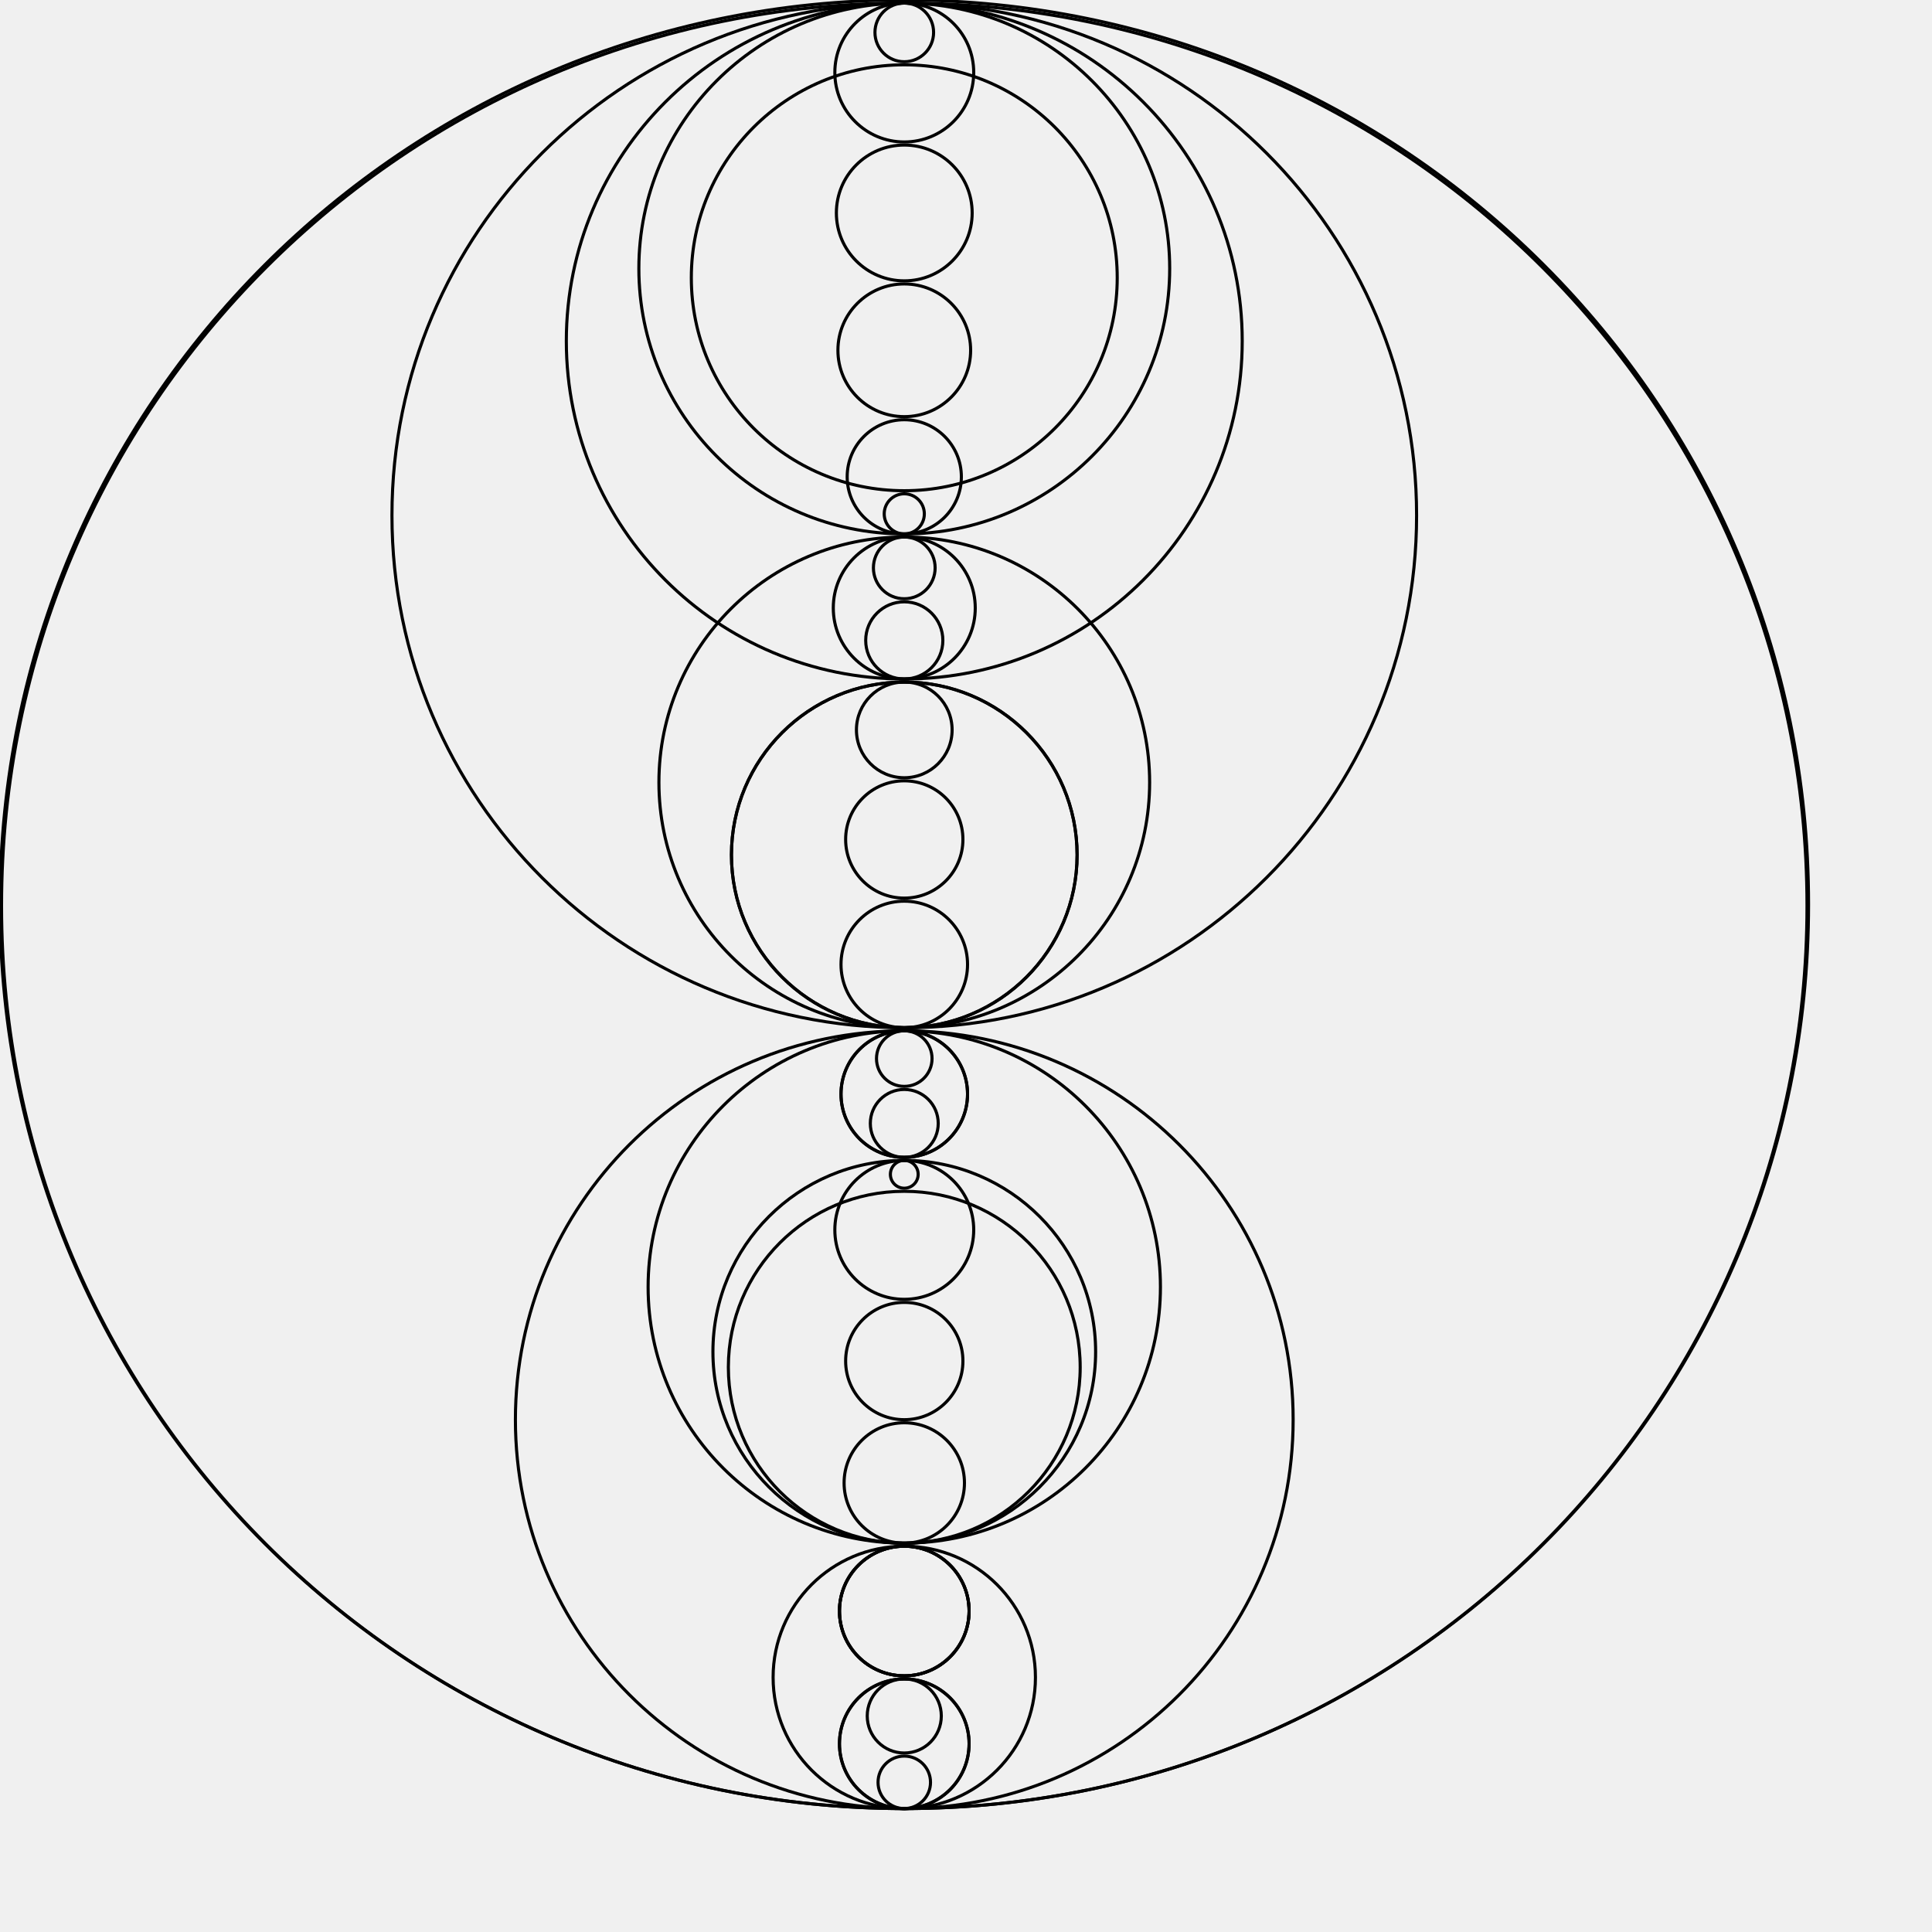
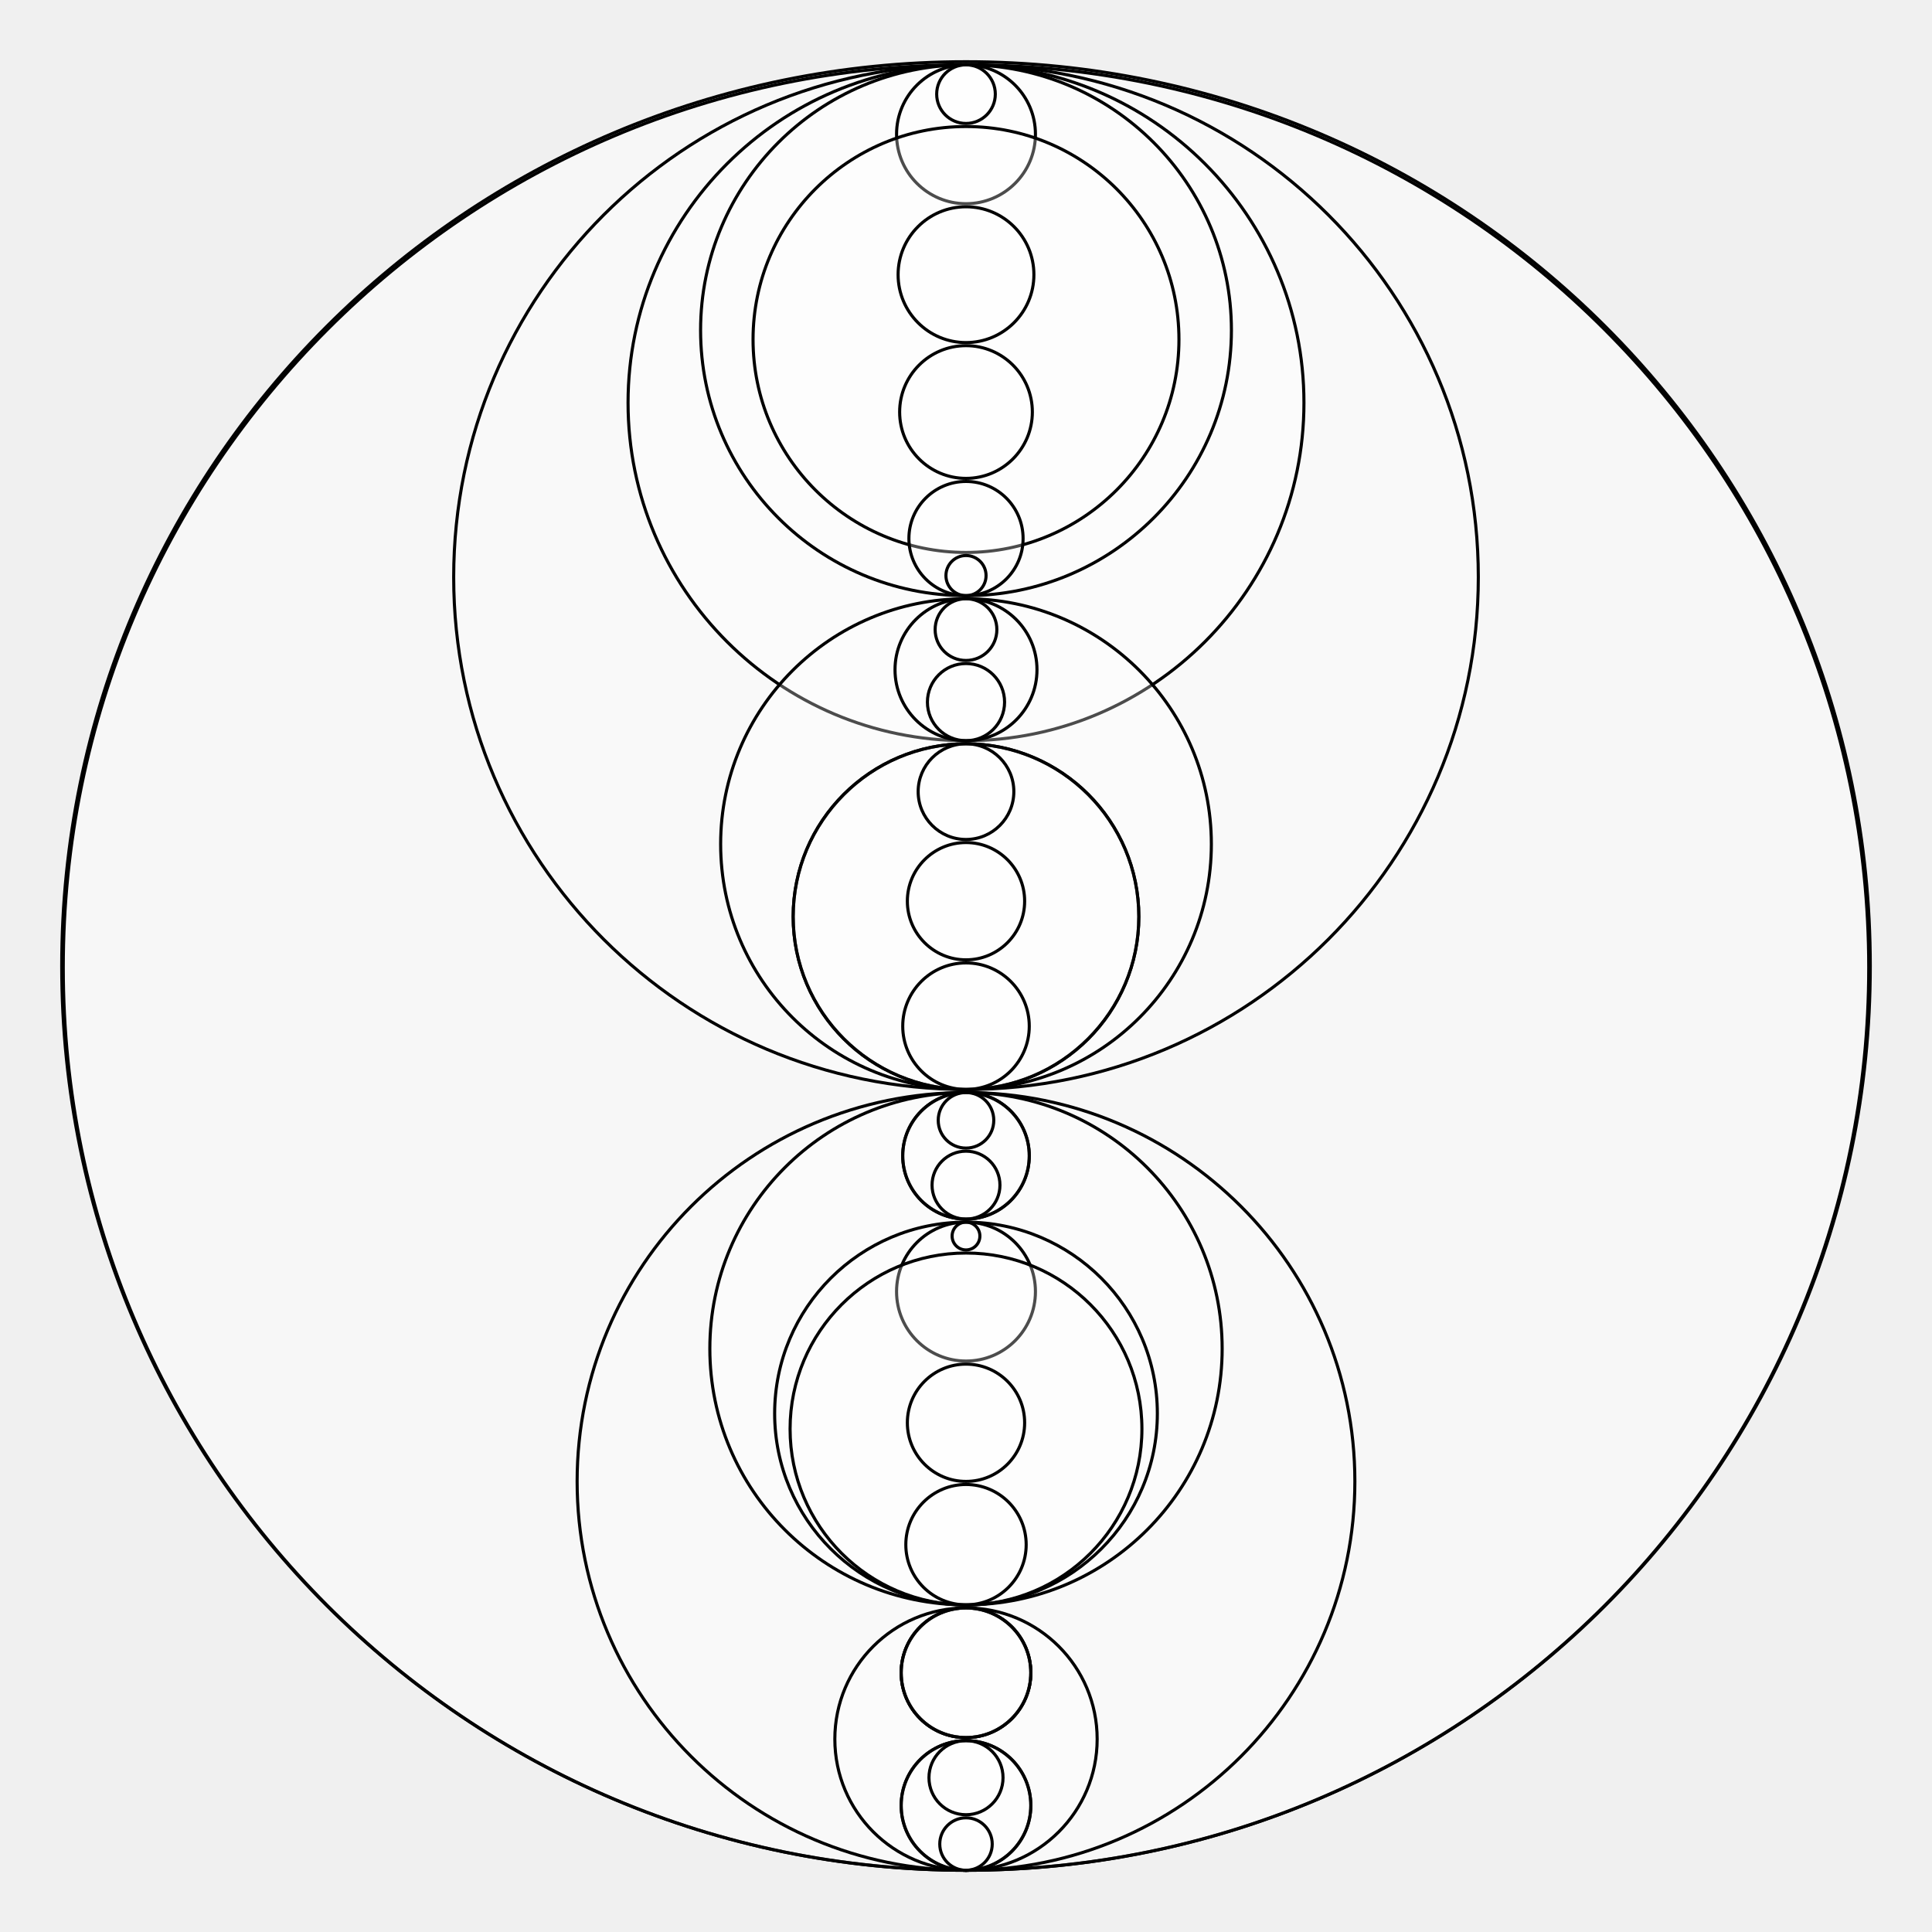
<svg xmlns="http://www.w3.org/2000/svg" width="313" height="313" viewBox="0 0 626 626">
-   <g transform="translate(293 400)">
-     <circle style="fill:none;stroke:black;stroke-width:1px" cy="-107" cx="0" r="293" />
-     <circle style="fill:none;stroke:black;stroke-width:1px" cy="-106.5" cx="0" r="292.5" />
-     <circle style="fill:none;stroke:black;stroke-width:1px" cy="-233" cx="0" r="166" />
-     <circle style="fill:none;stroke:black;stroke-width:1px" cy="-289.5" cx="0" r="109.5" />
-     <circle style="fill:none;stroke:black;stroke-width:1px" cy="-313" cx="0" r="86" />
-     <circle style="fill:none;stroke:black;stroke-width:1px" cy="-376.5" cx="0" r="22.5" />
-     <circle style="fill:none;stroke:black;stroke-width:1px" cy="-389.5" cx="0" r="9.5" />
-     <circle style="fill:none;stroke:black;stroke-width:1px" cy="-310" cx="0" r="69" />
-     <circle style="fill:none;stroke:black;stroke-width:1px" cy="-331" cx="0" r="22" />
-     <circle style="fill:none;stroke:black;stroke-width:1px" cy="-286.5" cx="0" r="21.5" />
-     <circle style="fill:none;stroke:black;stroke-width:1px" cy="-245.5" cx="0" r="18.5" />
-     <circle style="fill:none;stroke:black;stroke-width:1px" cy="-233.5" cx="0" r="6.5" />
-     <circle style="fill:none;stroke:black;stroke-width:1px" cy="-146.5" cx="0" r="79.5" />
-     <circle style="fill:none;stroke:black;stroke-width:1px" cy="-203" cx="0" r="23" />
-     <circle style="fill:none;stroke:black;stroke-width:1px" cy="-216" cx="0" r="10" />
-     <circle style="fill:none;stroke:black;stroke-width:1px" cy="-192.5" cx="0" r="12.5" />
-     <circle style="fill:none;stroke:black;stroke-width:1px" cy="-123" cx="0" r="56" />
-     <circle style="fill:none;stroke:black;stroke-width:1px" cy="-123" cx="0" r="56" />
-     <circle style="fill:none;stroke:black;stroke-width:1px" cy="-163.5" cx="0" r="15.5" />
-     <circle style="fill:none;stroke:black;stroke-width:1px" cy="-128" cx="0" r="19" />
-     <circle style="fill:none;stroke:black;stroke-width:1px" cy="-87.5" cx="0" r="20.5" />
-     <circle style="fill:none;stroke:black;stroke-width:1px" cy="60" cx="0" r="126" />
-     <circle style="fill:none;stroke:black;stroke-width:1px" cy="17" cx="0" r="83" />
-     <circle style="fill:none;stroke:black;stroke-width:1px" cy="-45.5" cx="0" r="20.5" />
-     <circle style="fill:none;stroke:black;stroke-width:1px" cy="-45.5" cx="0" r="20.5" />
-     <circle style="fill:none;stroke:black;stroke-width:1px" cy="-57" cx="0" r="9" />
-     <circle style="fill:none;stroke:black;stroke-width:1px" cy="-36" cx="0" r="11" />
-     <circle style="fill:none;stroke:black;stroke-width:1px" cy="38" cx="0" r="62" />
-     <circle style="fill:none;stroke:black;stroke-width:1px" cy="-1.5" cx="0" r="22.5" />
-     <circle style="fill:none;stroke:black;stroke-width:1px" cy="-19.5" cx="0" r="4.5" />
-     <circle style="fill:none;stroke:black;stroke-width:1px" cy="43" cx="0" r="57" />
-     <circle style="fill:none;stroke:black;stroke-width:1px" cy="41" cx="0" r="19" />
-     <circle style="fill:none;stroke:black;stroke-width:1px" cy="80.5" cx="0" r="19.5" />
-     <circle style="fill:none;stroke:black;stroke-width:1px" cy="143.5" cx="0" r="42.5" />
-     <circle style="fill:none;stroke:black;stroke-width:1px" cy="122" cx="0" r="21" />
-     <circle style="fill:none;stroke:black;stroke-width:1px" cy="122" cx="0" r="21" />
-     <circle style="fill:none;stroke:black;stroke-width:1px" cy="122" cx="0" r="21" />
-     <circle style="fill:none;stroke:black;stroke-width:1px" cy="165" cx="0" r="21" />
-     <circle style="fill:none;stroke:black;stroke-width:1px" cy="165" cx="0" r="21" />
-     <circle style="fill:none;stroke:black;stroke-width:1px" cy="156" cx="0" r="12" />
-     <circle style="fill:none;stroke:black;stroke-width:1px" cy="177.5" cx="0" r="8.5" />
+   <g transform="translate(313 20)">
+     <circle style="fill:white;fill-opacity:0.3;stroke:black;stroke-width:1px" cy="293" cx="0" r="293" />
+     <circle style="fill:white;fill-opacity:0.3;stroke:black;stroke-width:1px" cy="293.5" cx="0" r="292.5" />
+     <circle style="fill:white;fill-opacity:0.3;stroke:black;stroke-width:1px" cy="167" cx="0" r="166" />
+     <circle style="fill:white;fill-opacity:0.3;stroke:black;stroke-width:1px" cy="110.5" cx="0" r="109.5" />
+     <circle style="fill:white;fill-opacity:0.3;stroke:black;stroke-width:1px" cy="87" cx="0" r="86" />
+     <circle style="fill:white;fill-opacity:0.3;stroke:black;stroke-width:1px" cy="23.5" cx="0" r="22.5" />
+     <circle style="fill:white;fill-opacity:0.3;stroke:black;stroke-width:1px" cy="10.5" cx="0" r="9.5" />
+     <circle style="fill:white;fill-opacity:0.3;stroke:black;stroke-width:1px" cy="90" cx="0" r="69" />
+     <circle style="fill:white;fill-opacity:0.3;stroke:black;stroke-width:1px" cy="69" cx="0" r="22" />
+     <circle style="fill:white;fill-opacity:0.3;stroke:black;stroke-width:1px" cy="113.5" cx="0" r="21.5" />
+     <circle style="fill:white;fill-opacity:0.3;stroke:black;stroke-width:1px" cy="154.5" cx="0" r="18.5" />
+     <circle style="fill:white;fill-opacity:0.3;stroke:black;stroke-width:1px" cy="166.5" cx="0" r="6.5" />
+     <circle style="fill:white;fill-opacity:0.3;stroke:black;stroke-width:1px" cy="253.5" cx="0" r="79.5" />
+     <circle style="fill:white;fill-opacity:0.3;stroke:black;stroke-width:1px" cy="197" cx="0" r="23" />
+     <circle style="fill:white;fill-opacity:0.3;stroke:black;stroke-width:1px" cy="184" cx="0" r="10" />
+     <circle style="fill:white;fill-opacity:0.3;stroke:black;stroke-width:1px" cy="207.5" cx="0" r="12.5" />
+     <circle style="fill:white;fill-opacity:0.3;stroke:black;stroke-width:1px" cy="277" cx="0" r="56" />
+     <circle style="fill:white;fill-opacity:0.3;stroke:black;stroke-width:1px" cy="277" cx="0" r="56" />
+     <circle style="fill:white;fill-opacity:0.3;stroke:black;stroke-width:1px" cy="236.5" cx="0" r="15.5" />
+     <circle style="fill:white;fill-opacity:0.3;stroke:black;stroke-width:1px" cy="272" cx="0" r="19" />
+     <circle style="fill:white;fill-opacity:0.3;stroke:black;stroke-width:1px" cy="312.5" cx="0" r="20.5" />
+     <circle style="fill:white;fill-opacity:0.3;stroke:black;stroke-width:1px" cy="460" cx="0" r="126" />
+     <circle style="fill:white;fill-opacity:0.3;stroke:black;stroke-width:1px" cy="417" cx="0" r="83" />
+     <circle style="fill:white;fill-opacity:0.3;stroke:black;stroke-width:1px" cy="354.5" cx="0" r="20.5" />
+     <circle style="fill:white;fill-opacity:0.3;stroke:black;stroke-width:1px" cy="354.5" cx="0" r="20.5" />
+     <circle style="fill:white;fill-opacity:0.3;stroke:black;stroke-width:1px" cy="343" cx="0" r="9" />
+     <circle style="fill:white;fill-opacity:0.3;stroke:black;stroke-width:1px" cy="364" cx="0" r="11" />
+     <circle style="fill:white;fill-opacity:0.3;stroke:black;stroke-width:1px" cy="438" cx="0" r="62" />
+     <circle style="fill:white;fill-opacity:0.3;stroke:black;stroke-width:1px" cy="398.5" cx="0" r="22.5" />
+     <circle style="fill:white;fill-opacity:0.3;stroke:black;stroke-width:1px" cy="380.5" cx="0" r="4.5" />
+     <circle style="fill:white;fill-opacity:0.3;stroke:black;stroke-width:1px" cy="443" cx="0" r="57" />
+     <circle style="fill:white;fill-opacity:0.3;stroke:black;stroke-width:1px" cy="441" cx="0" r="19" />
+     <circle style="fill:white;fill-opacity:0.3;stroke:black;stroke-width:1px" cy="480.5" cx="0" r="19.5" />
+     <circle style="fill:white;fill-opacity:0.3;stroke:black;stroke-width:1px" cy="543.5" cx="0" r="42.5" />
+     <circle style="fill:white;fill-opacity:0.3;stroke:black;stroke-width:1px" cy="522" cx="0" r="21" />
+     <circle style="fill:white;fill-opacity:0.3;stroke:black;stroke-width:1px" cy="522" cx="0" r="21" />
+     <circle style="fill:white;fill-opacity:0.3;stroke:black;stroke-width:1px" cy="522" cx="0" r="21" />
+     <circle style="fill:white;fill-opacity:0.3;stroke:black;stroke-width:1px" cy="565" cx="0" r="21" />
+     <circle style="fill:white;fill-opacity:0.3;stroke:black;stroke-width:1px" cy="565" cx="0" r="21" />
+     <circle style="fill:white;fill-opacity:0.3;stroke:black;stroke-width:1px" cy="556" cx="0" r="12" />
+     <circle style="fill:white;fill-opacity:0.3;stroke:black;stroke-width:1px" cy="577.5" cx="0" r="8.5" />
  </g>
</svg>
